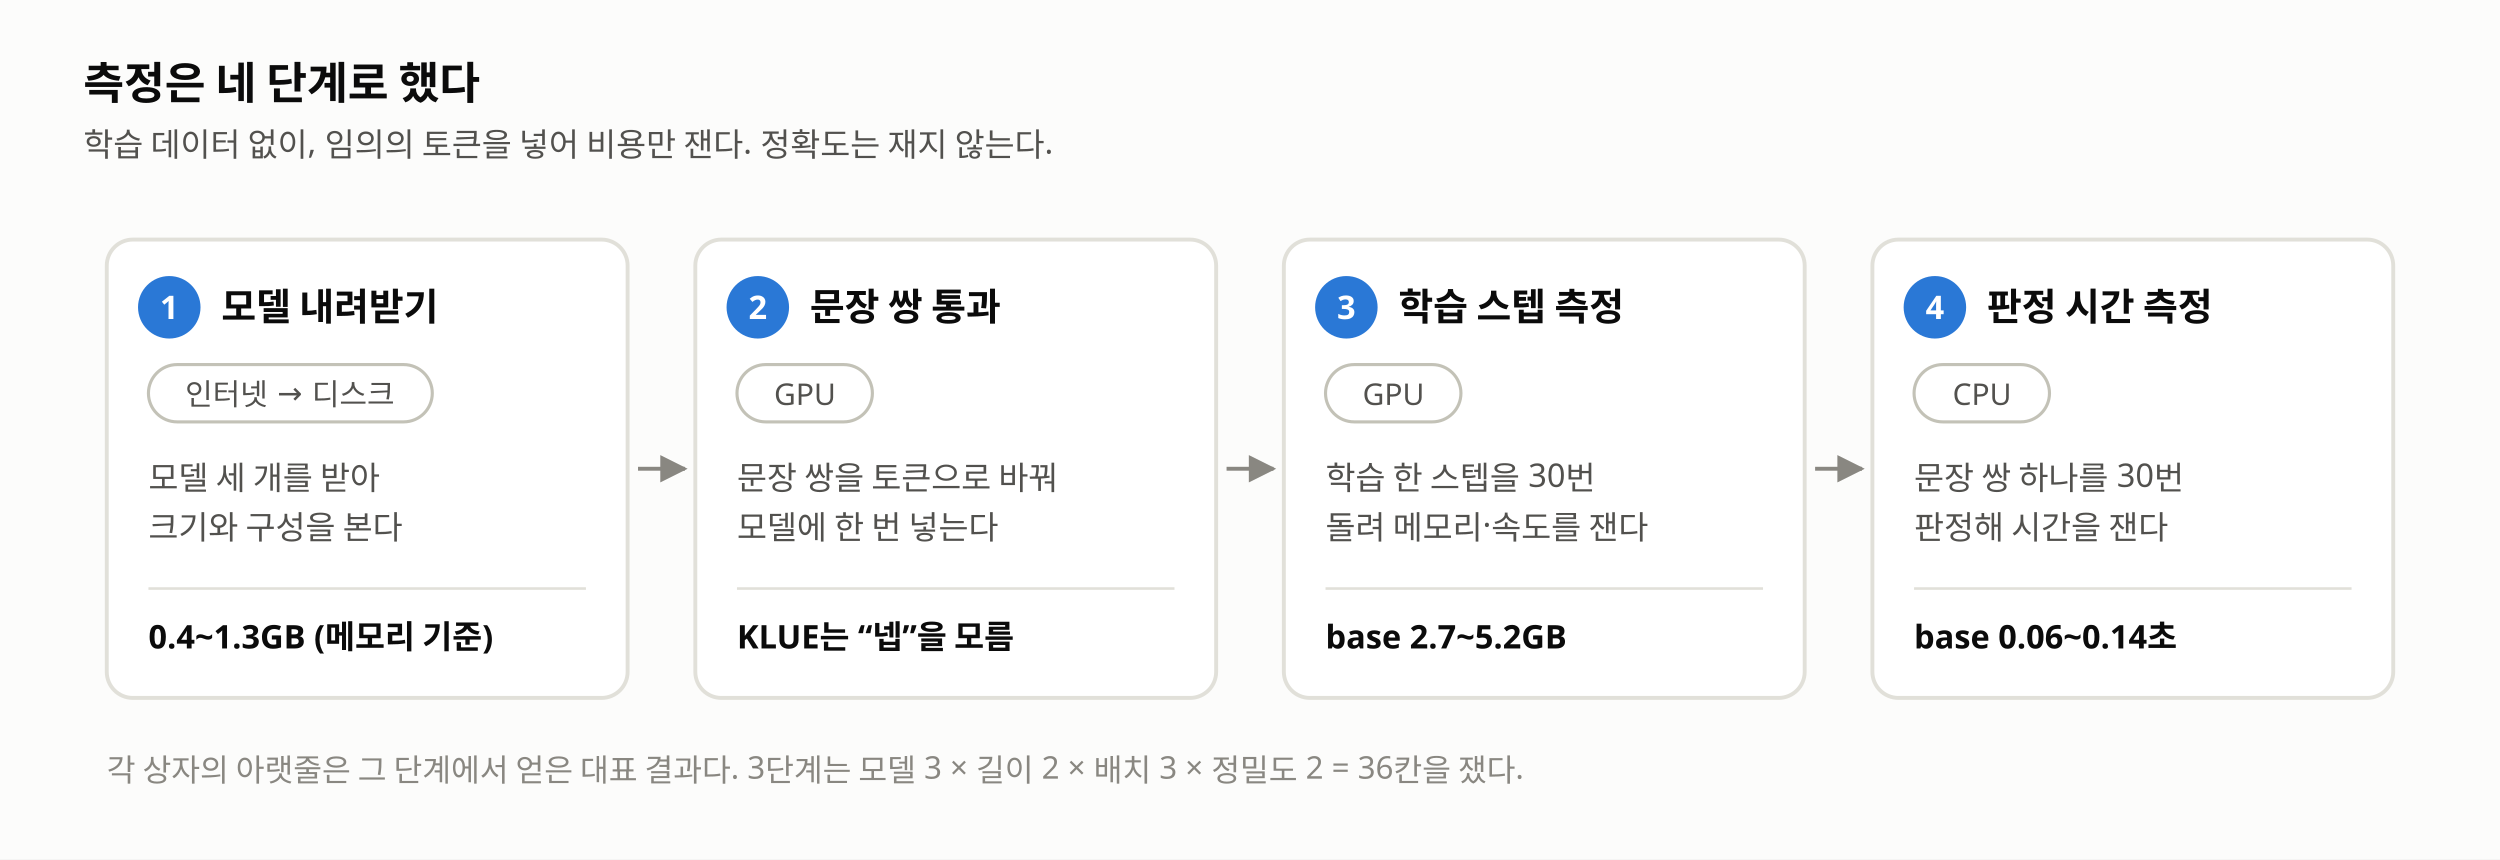
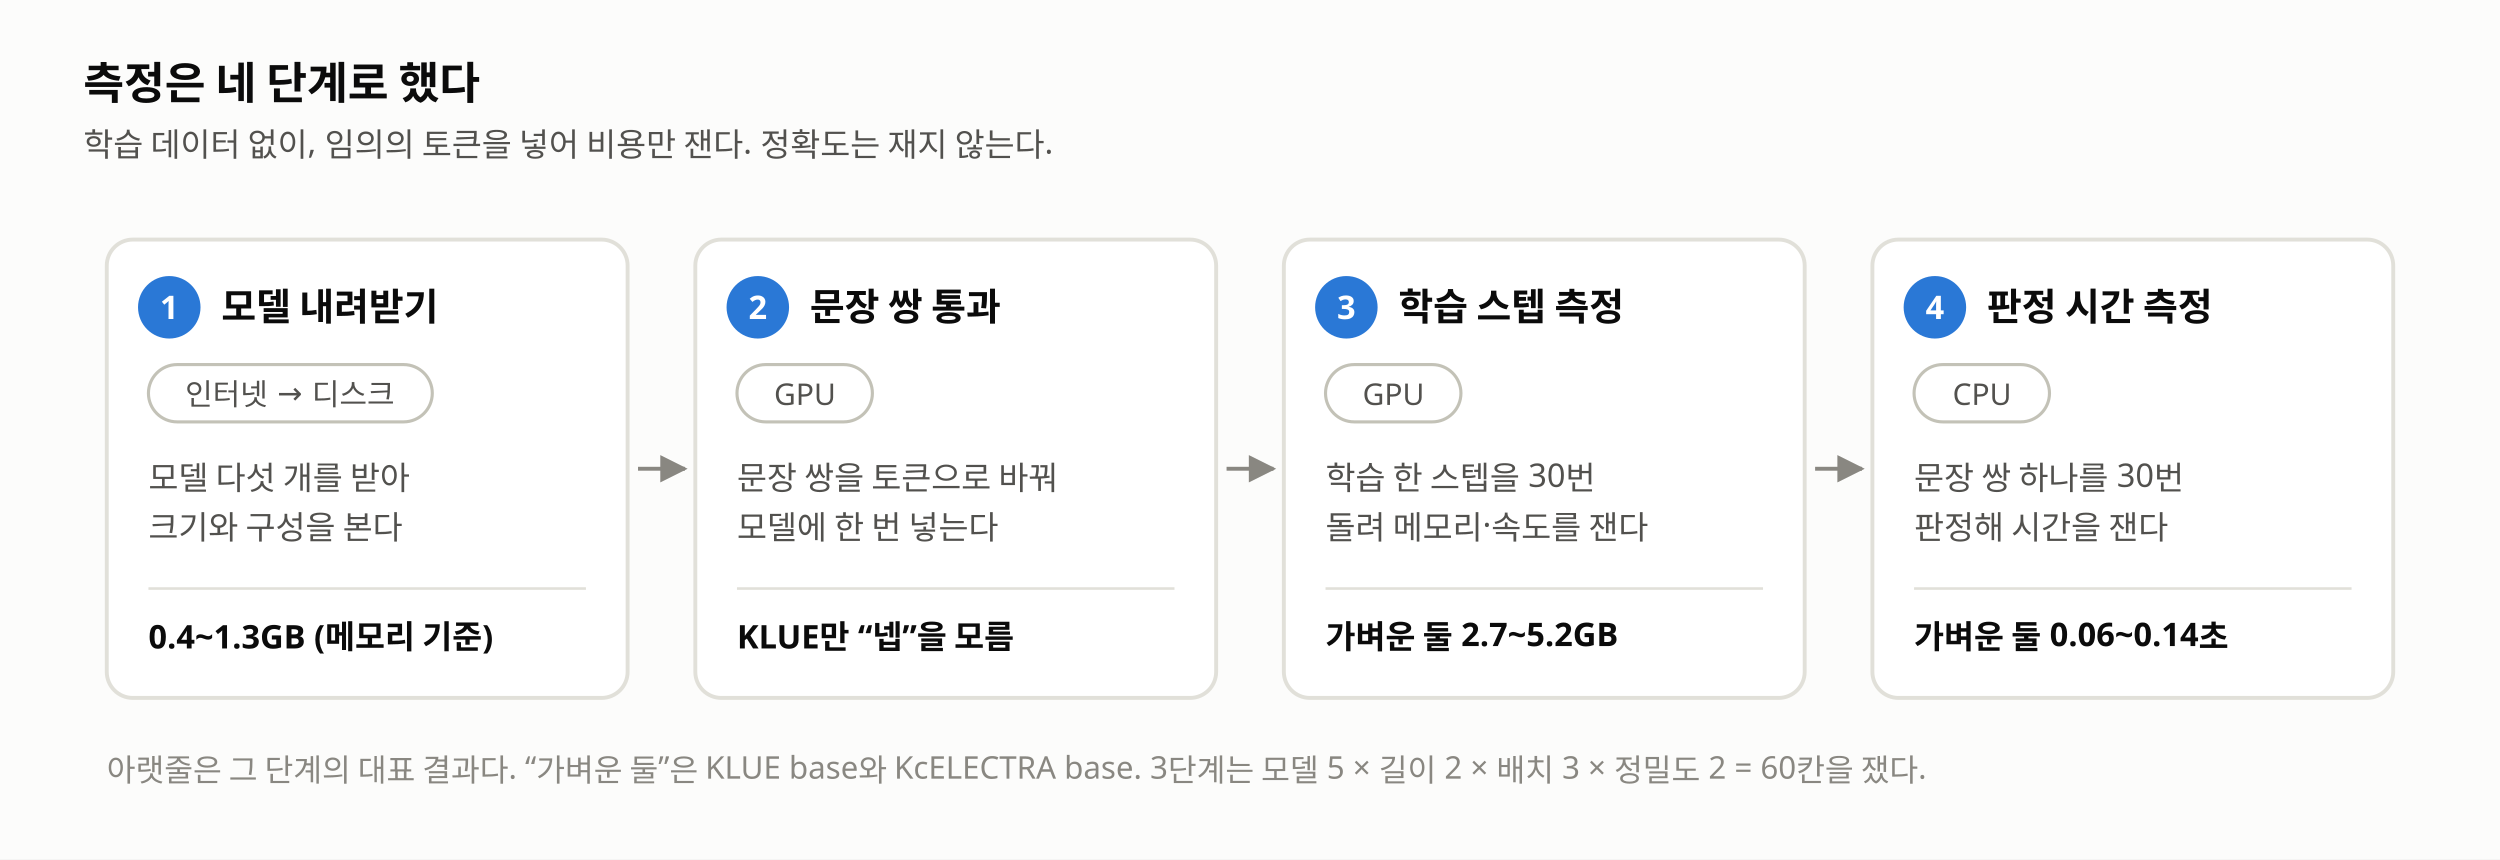
<svg xmlns="http://www.w3.org/2000/svg" viewBox="0 0 960 330" width="960" height="330" font-family="'Malgun Gothic','Apple SD Gothic Neo','Noto Sans KR',system-ui,sans-serif">
  <rect width="960" height="330" fill="#fcfcfb" />
  <text x="32.0" y="38.0" font-size="17" fill="#0b0b0b" text-anchor="start" font-weight="700">측정은 네 단계로 했다</text>
  <text x="32.0" y="60.0" font-size="12.5" fill="#52514e" text-anchor="start" font-weight="400">학습 데이터 없이, 임의의 토큰을 넣어 비용만 잰다. 정확도는 재지 않는다.</text>
  <defs>
    <marker id="ah" viewBox="0 0 10 10" refX="9" refY="5" markerWidth="7" markerHeight="7" orient="auto">
      <path d="M0,0 L10,5 L0,10 z" fill="#898781" />
    </marker>
  </defs>
  <rect x="41" y="92" width="200" height="176" rx="10" fill="#ffffff" stroke="#e1e0d9" stroke-width="1.5" />
  <circle cx="65" cy="118" r="12" fill="#2a78d6" />
  <text x="65.0" y="122.5" font-size="12.5" fill="#ffffff" text-anchor="middle" font-weight="700">1</text>
  <text x="85.0" y="123.0" font-size="14.5" fill="#0b0b0b" text-anchor="start" font-weight="700">모델 내려받기</text>
  <rect x="57" y="140" width="109" height="22" rx="11" fill="none" stroke="#c3c2b7" stroke-width="1.2" />
  <text x="111.3" y="155.5" font-size="11.5" fill="#52514e" text-anchor="middle" font-weight="400">인터넷 → 디스크</text>
-   <text x="57.0" y="188.0" font-size="12.5" fill="#52514e" text-anchor="start" font-weight="400">모델 세 개를 받아</text>
+   <text x="57.0" y="188.0" font-size="12.5" fill="#52514e" text-anchor="start" font-weight="400">모델 다섯 개를 받아</text>
  <text x="57.0" y="207.0" font-size="12.5" fill="#52514e" text-anchor="start" font-weight="400">크기와 구성을 본다</text>
  <line x1="57" y1="226" x2="225" y2="226" stroke="#e1e0d9" />
  <text x="57.0" y="249.0" font-size="12.5" fill="#0b0b0b" text-anchor="start" font-weight="700">0.4~1.3GB (메모리 기준)</text>
  <line x1="245" y1="180.0" x2="263" y2="180.0" stroke="#898781" stroke-width="1.5" marker-end="url(#ah)" />
  <rect x="267" y="92" width="200" height="176" rx="10" fill="#ffffff" stroke="#e1e0d9" stroke-width="1.5" />
  <circle cx="291" cy="118" r="12" fill="#2a78d6" />
  <text x="291.0" y="122.5" font-size="12.5" fill="#ffffff" text-anchor="middle" font-weight="700">2</text>
  <text x="311.0" y="123.0" font-size="14.5" fill="#0b0b0b" text-anchor="start" font-weight="700">문장 쌍 통과</text>
  <rect x="283" y="140" width="52" height="22" rx="11" fill="none" stroke="#c3c2b7" stroke-width="1.2" />
  <text x="309.1" y="155.5" font-size="11.5" fill="#52514e" text-anchor="middle" font-weight="400">GPU</text>
  <text x="283.0" y="188.0" font-size="12.5" fill="#52514e" text-anchor="start" font-weight="400">문장 쌍을 토큰으로 바꿔</text>
  <text x="283.0" y="207.0" font-size="12.5" fill="#52514e" text-anchor="start" font-weight="400">모델에 한 번 넣는다</text>
  <line x1="283" y1="226" x2="451" y2="226" stroke="#e1e0d9" />
-   <text x="283.0" y="249.0" font-size="12.5" fill="#0b0b0b" text-anchor="start" font-weight="700">KLUE는 “넵”을 모름</text>
+   <text x="283.0" y="249.0" font-size="12.5" fill="#0b0b0b" text-anchor="start" font-weight="700">KLUE만 “넵”을 모름</text>
  <line x1="471" y1="180.0" x2="489" y2="180.0" stroke="#898781" stroke-width="1.5" marker-end="url(#ah)" />
  <rect x="493" y="92" width="200" height="176" rx="10" fill="#ffffff" stroke="#e1e0d9" stroke-width="1.5" />
  <circle cx="517" cy="118" r="12" fill="#2a78d6" />
  <text x="517.0" y="122.5" font-size="12.5" fill="#ffffff" text-anchor="middle" font-weight="700">3</text>
  <text x="537.0" y="123.0" font-size="14.5" fill="#0b0b0b" text-anchor="start" font-weight="700">학습 스텝 측정</text>
  <rect x="509" y="140" width="52" height="22" rx="11" fill="none" stroke="#c3c2b7" stroke-width="1.2" />
  <text x="535.1" y="155.5" font-size="11.5" fill="#52514e" text-anchor="middle" font-weight="400">GPU</text>
  <text x="509.0" y="188.0" font-size="12.5" fill="#52514e" text-anchor="start" font-weight="400">학습 한 스텝을 30번</text>
  <text x="509.0" y="207.0" font-size="12.5" fill="#52514e" text-anchor="start" font-weight="400">돌려 메모리·속도를 잰다</text>
  <line x1="509" y1="226" x2="677" y2="226" stroke="#e1e0d9" />
-   <text x="509.0" y="249.0" font-size="12.5" fill="#0b0b0b" text-anchor="start" font-weight="700">base 2.7~5.2GB</text>
+   <text x="509.0" y="249.0" font-size="12.5" fill="#0b0b0b" text-anchor="start" font-weight="700">가벼운 둘 2.7~5.2GB</text>
  <line x1="697" y1="180.0" x2="715" y2="180.0" stroke="#898781" stroke-width="1.5" marker-end="url(#ah)" />
  <rect x="719" y="92" width="200" height="176" rx="10" fill="#ffffff" stroke="#e1e0d9" stroke-width="1.5" />
  <circle cx="743" cy="118" r="12" fill="#2a78d6" />
  <text x="743.0" y="122.5" font-size="12.5" fill="#ffffff" text-anchor="middle" font-weight="700">4</text>
  <text x="763.0" y="123.0" font-size="14.5" fill="#0b0b0b" text-anchor="start" font-weight="700">판정 시간 측정</text>
  <rect x="735" y="140" width="52" height="22" rx="11" fill="none" stroke="#c3c2b7" stroke-width="1.2" />
  <text x="761.1" y="155.5" font-size="11.5" fill="#52514e" text-anchor="middle" font-weight="400">CPU</text>
  <text x="735.0" y="188.0" font-size="12.5" fill="#52514e" text-anchor="start" font-weight="400">문장 쌍 하나를 30번</text>
  <text x="735.0" y="207.0" font-size="12.5" fill="#52514e" text-anchor="start" font-weight="400">판정해 시간을 잰다</text>
  <line x1="735" y1="226" x2="903" y2="226" stroke="#e1e0d9" />
-   <text x="735.0" y="249.0" font-size="12.5" fill="#0b0b0b" text-anchor="start" font-weight="700">base 0.06~0.14초</text>
-   <text x="41.0" y="300.0" font-size="12" fill="#898781" text-anchor="start" font-weight="400">각 상자의 아랫줄은 그 단계에서 얻은 대표 결과다. 3단계는 모델 3 × 길이 2 × 배치 3 × 정밀도 2 = 36칸을 쟀다.</text>
+   <text x="735.0" y="249.0" font-size="12.5" fill="#0b0b0b" text-anchor="start" font-weight="700">가벼운 둘 0.06~0.14초</text>
+   <text x="41.0" y="300.0" font-size="12" fill="#898781" text-anchor="start" font-weight="400">아랫줄은 그 단계의 대표 결과다. “가벼운 둘”은 KLUE base와 KcELECTRA base. 3단계는 모델 5 × 길이 2 × 배치 3 × 정밀도 2 = 60칸을 쟀다.</text>
</svg>
